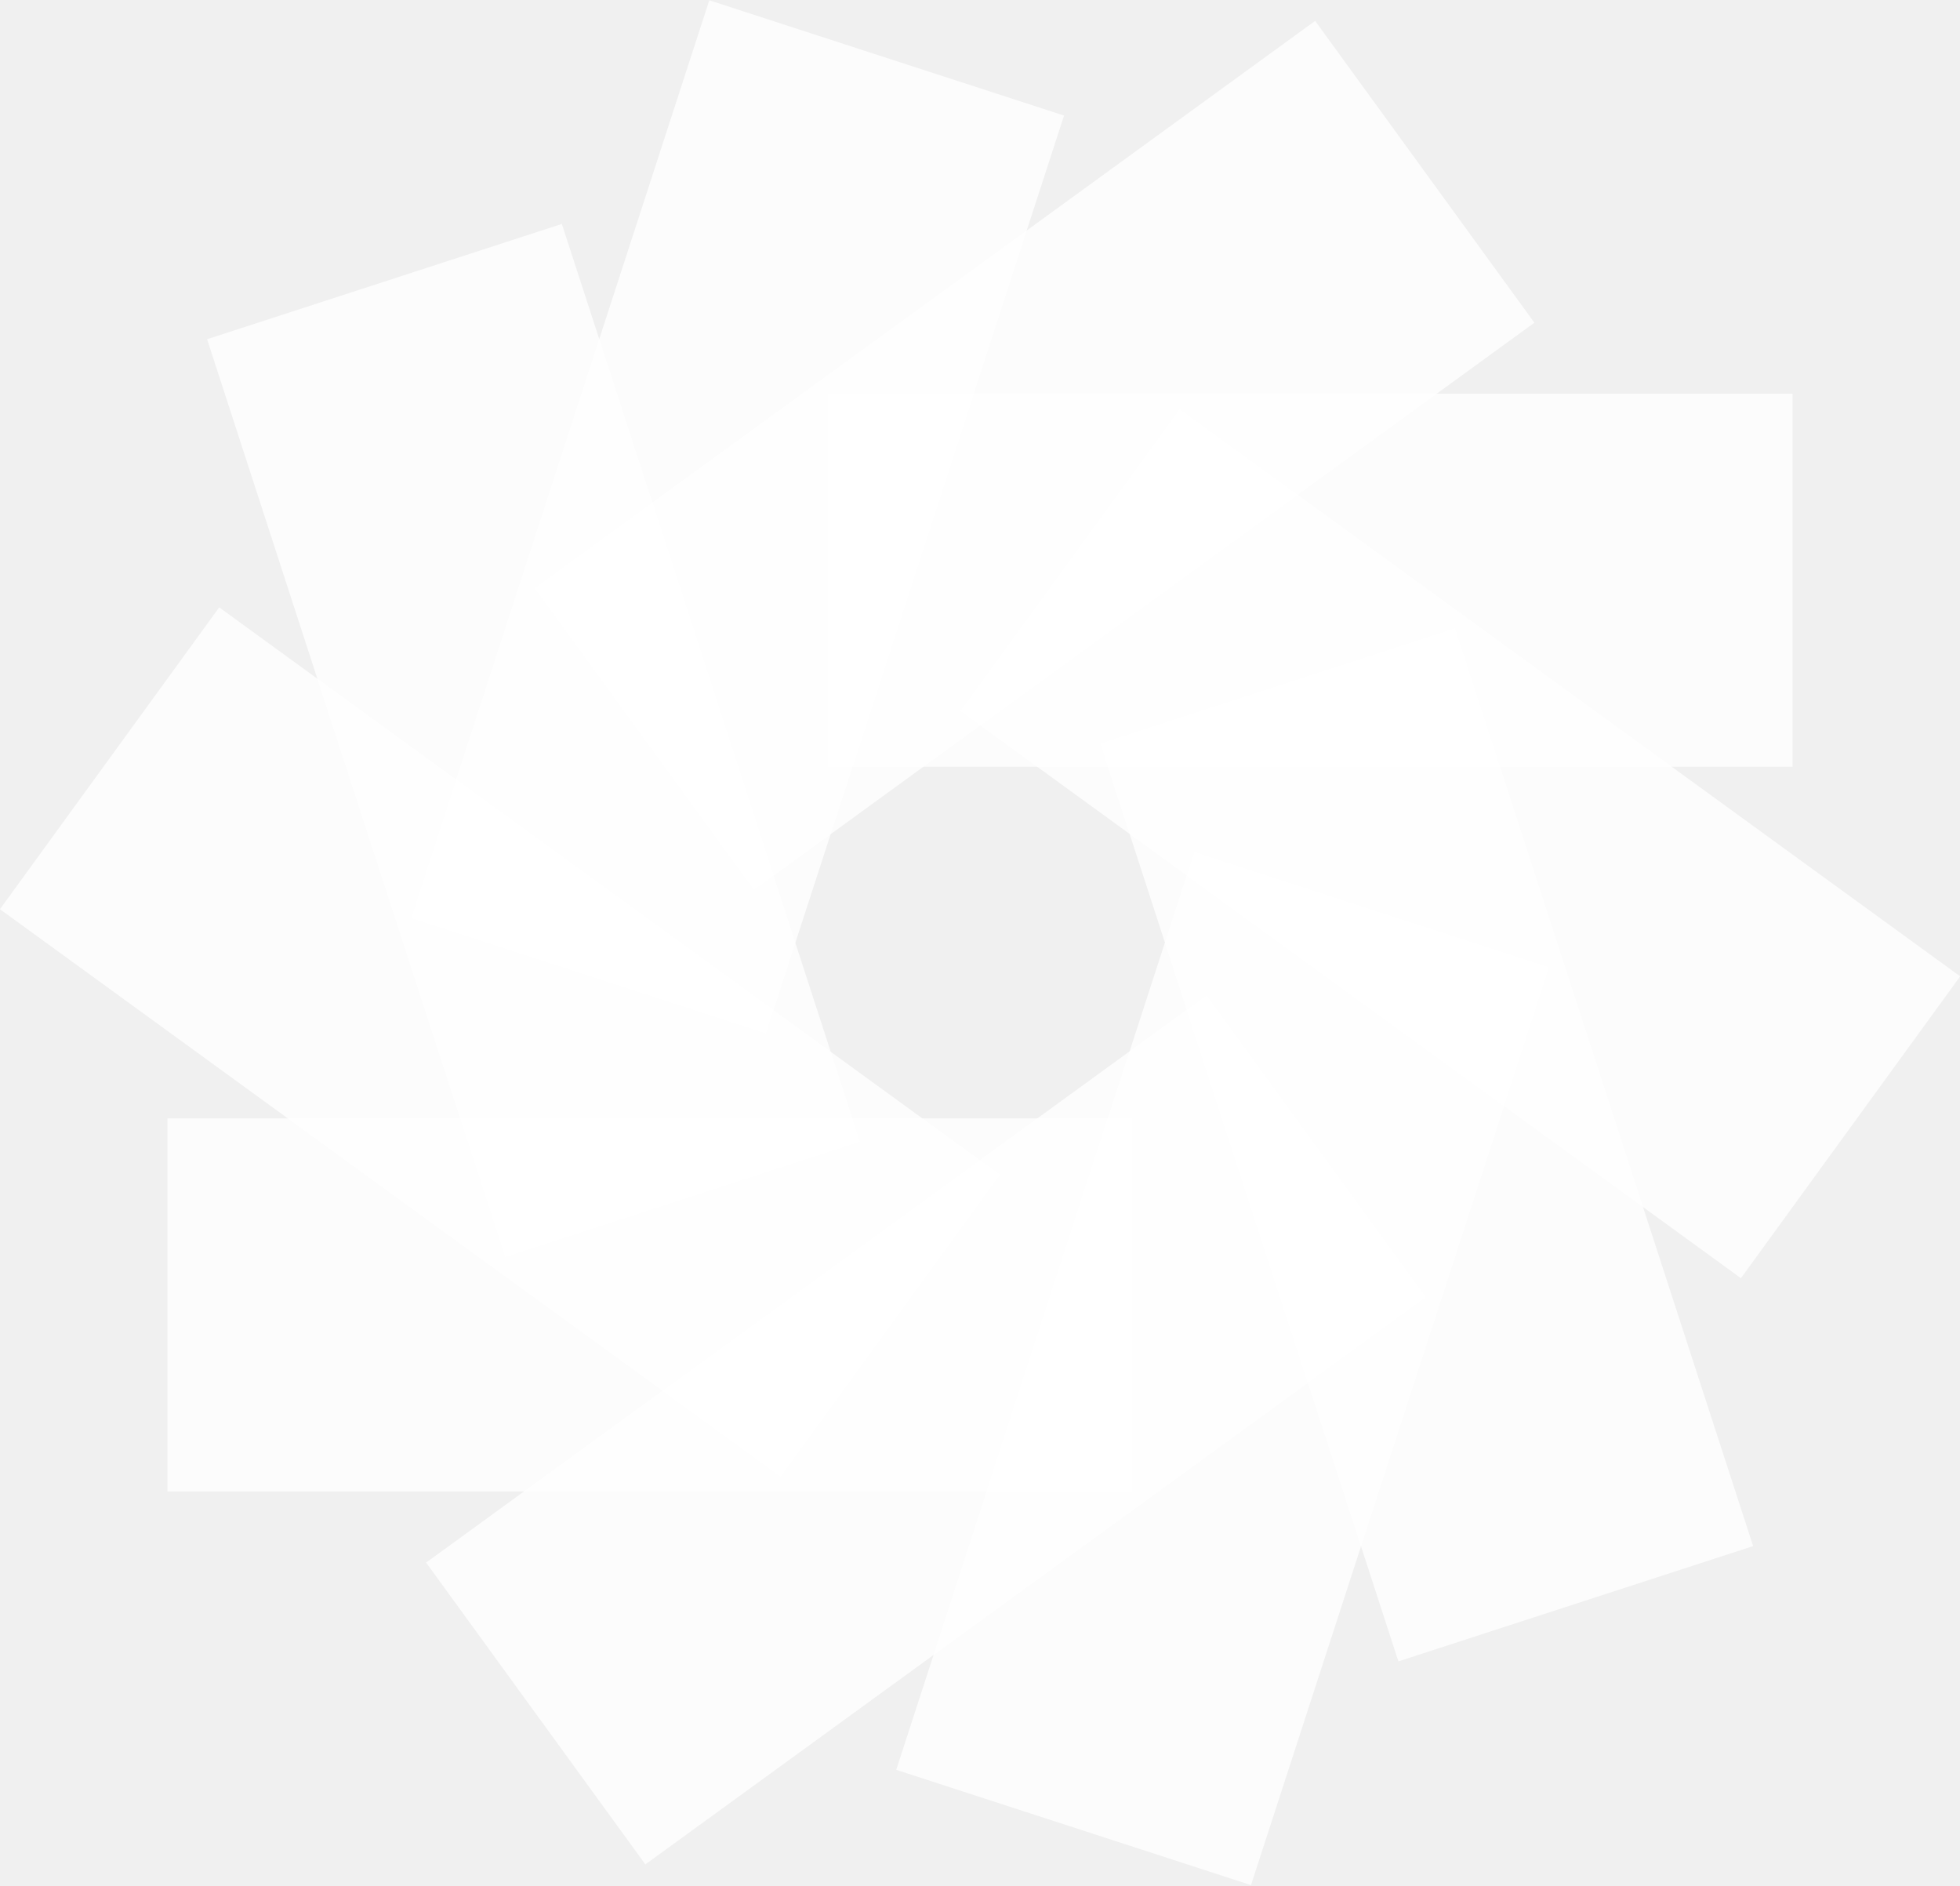
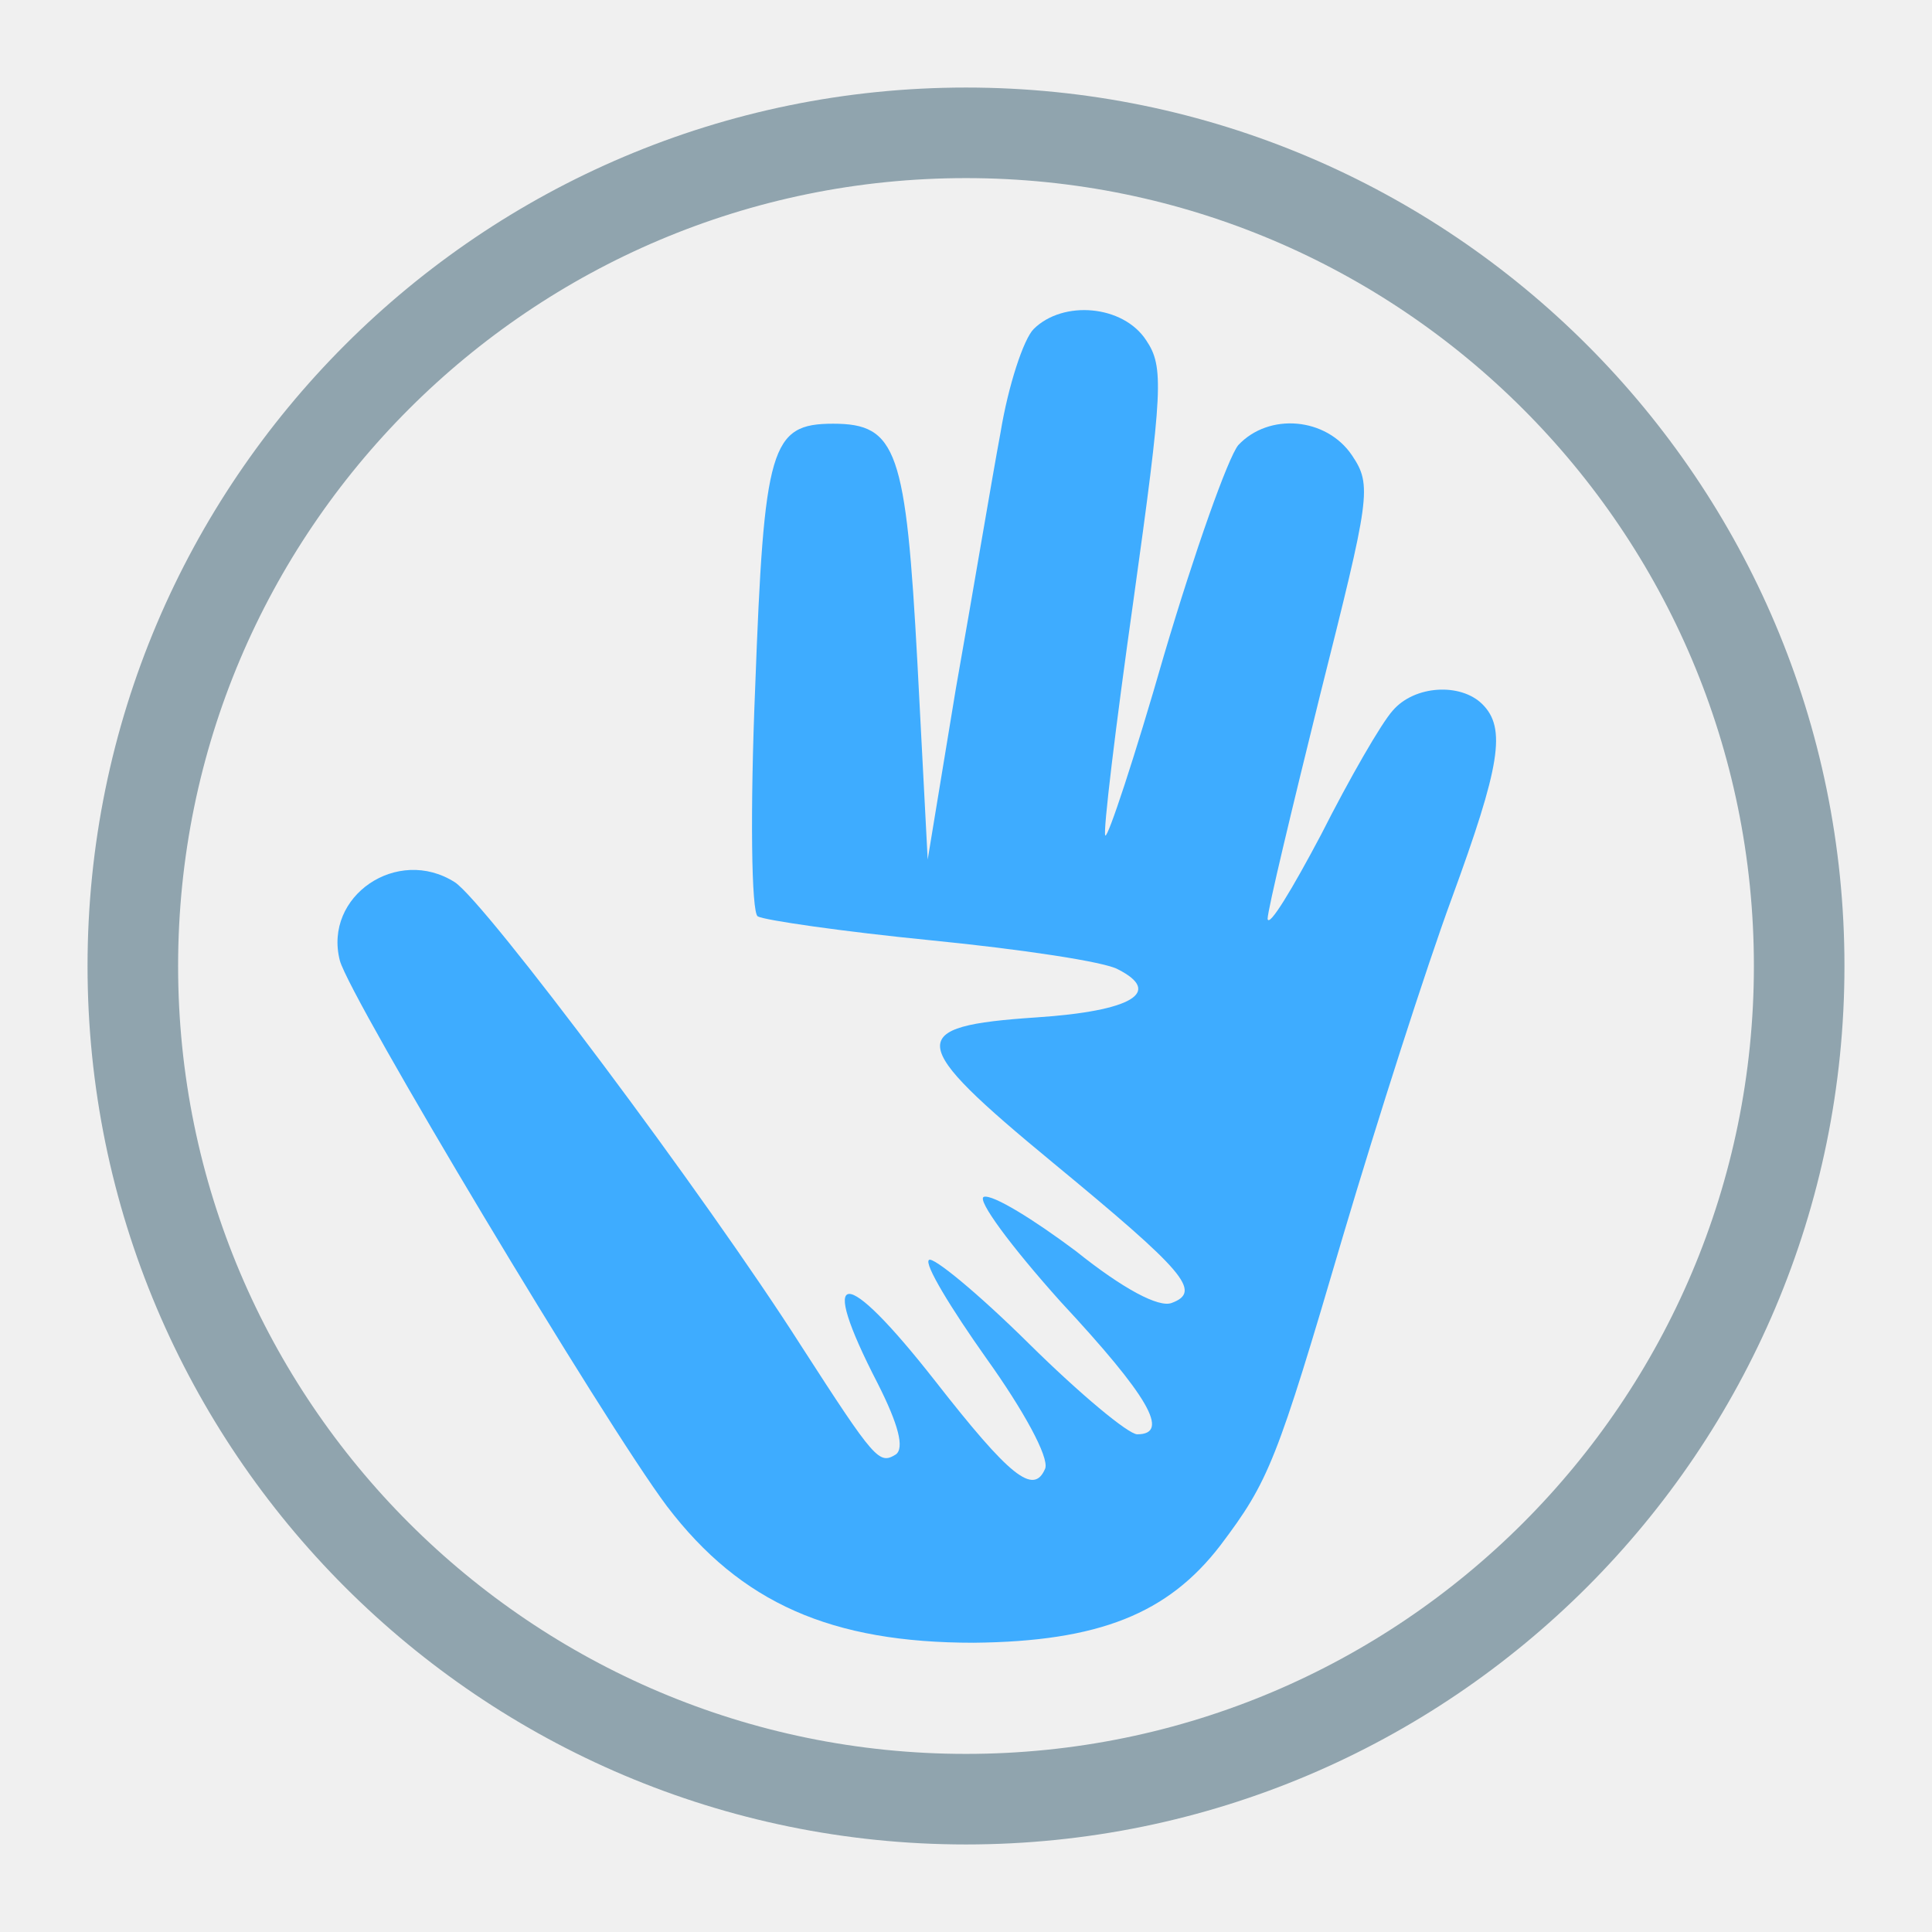
- <svg xmlns="http://www.w3.org/2000/svg" class="logo" version="1.1" x="0" y="0" viewBox="0 0 457.7 440.2" enable-background="new 0 0 457.718 440.164" xml:space="preserve">
+ <svg xmlns="http://www.w3.org/2000/svg" xmlns:xlink="http://www.w3.org/1999/xlink" version="1.1" preserveAspectRatio="xMidYMid meet" viewBox="0 0 640 640" width="640" height="640">
  <defs>
-     <rect x="-71.1" y="-79.9" width="600" height="600" />
+     <path d="M596 320C596 472.33 472.33 596 320 596C167.67 596 44 472.33 44 320C44 167.67 167.67 44 320 44C472.33 44 596 167.67 596 320Z" id="jl4spgs2j" />
+     <path d="M331.44 143.28C328.47 159.19 322.12 197.27 316.62 228.23C316 232 312.9 250.83 307.31 284.73C305.28 245.81 304.15 224.19 303.92 219.86C300.11 149.14 297.15 140.36 275.98 140.36C255.24 140.36 253.12 147.89 250.16 227.81C248.47 268.41 248.89 302.3 251.01 303.56C253.12 304.81 278.95 308.58 308.58 311.51C338.21 314.44 366.15 318.62 370.38 321.13C385.2 328.67 375.04 334.94 343.29 337.03C299.69 339.96 300.11 344.99 348.79 385.16C392.4 421.15 398.32 427.84 388.16 431.61C383.93 433.28 372.08 427.01 356.41 414.45C342.44 403.99 328.9 395.62 325.93 396.46C323.39 397.29 334.82 412.78 351.33 431.19C380.54 462.58 387.74 475.13 376.73 475.13C373.77 475.13 357.68 461.74 340.75 445C323.82 428.26 309 416.13 307.73 417.38C306.04 418.64 314.93 433.28 326.78 450.02C339.06 467.18 347.52 482.66 346.25 486.43C342.44 495.63 334.4 488.94 309.85 457.55C279.37 418.64 270.48 419.05 290.8 458.39C297.57 471.78 299.69 479.73 296.73 481.82C291.22 485.17 289.95 483.92 265.4 445.84C233.65 396.04 160.84 298.95 150.68 292.26C131.63 280.12 107.08 296.86 112.58 318.2C115.97 330.76 200.21 471.36 220.95 498.98C245.5 531.2 275.56 544.18 322.55 544.18C364.03 543.76 386.89 534.55 404.25 511.95C420.34 490.61 422.88 484.34 444.89 409.43C456.32 370.93 472.41 320.71 480.87 297.7C496.96 253.76 499.07 241.21 491.03 233.25C483.84 226.14 468.6 226.98 461.4 235.35C457.59 239.53 447.01 257.94 437.69 276.36C427.96 294.77 420.34 307.32 419.91 304.39C419.91 301.47 427.96 267.99 437.27 230.33C453.78 164.63 454.63 160.86 447.85 150.82C439.39 138.26 420.34 136.59 410.18 147.47C406.79 151.65 395.78 182.62 385.62 216.93C375.89 250.83 367 277.61 366.15 276.78C365.3 275.94 369.54 240.79 375.46 198.94C385.2 129.06 385.62 121.52 379.7 112.74C372.08 101.02 352.18 99.35 342.44 108.97C339.06 112.32 333.98 127.8 331.44 143.28Z" id="d1FPALDWzU" />
  </defs>
-   <clipPath>
-     <use overflow="visible" />
-   </clipPath>
-   <g clip-path="url(#SVGID_2_)">
-     <defs>
-       <rect x="-71.1" y="-79.9" width="600" height="600" />
-     </defs>
-     <clipPath>
-       <use overflow="visible" />
-     </clipPath>
-     <g opacity="0.8" clip-path="url(#SVGID_4_)">
-       <defs>
-         <rect x="39.1" y="261.1" width="225.3" height="87.1" />
-       </defs>
-       <clipPath>
-         <use overflow="visible" />
-       </clipPath>
-       <rect x="39.1" y="261.1" clip-path="url(#SVGID_6_)" fill="#FFFFFF" width="225.3" height="87.1" />
-     </g>
-     <g opacity="0.8" clip-path="url(#SVGID_4_)">
-       <defs>
-         <rect y="141.8" width="233.5" height="202.9" />
-       </defs>
-       <clipPath>
-         <use overflow="visible" />
-       </clipPath>
-       <rect x="4.1" y="199.7" transform="matrix(0.809 0.5878 -0.5878 0.809 165.2552 -22.1691)" clip-path="url(#SVGID_8_)" fill="#FFFFFF" width="225.3" height="87.1" />
-     </g>
-     <g opacity="0.8" clip-path="url(#SVGID_4_)">
-       <defs>
-         <rect x="48.3" y="52.3" width="152.5" height="241.2" />
-       </defs>
-       <clipPath>
-         <use overflow="visible" />
-       </clipPath>
-       <rect x="11.9" y="129.3" transform="matrix(0.309 0.9511 -0.9511 0.309 250.5018 1.0091)" clip-path="url(#SVGID_10_)" fill="#FFFFFF" width="225.3" height="87.1" />
-     </g>
-     <g opacity="0.8" clip-path="url(#SVGID_4_)">
-       <defs>
-         <rect x="96" width="152.5" height="241.2" />
-       </defs>
-       <clipPath>
-         <use overflow="visible" />
-       </clipPath>
-       <rect x="59.6" y="77" transform="matrix(-0.309 0.9511 -0.9511 -0.309 340.126 -5.9108)" clip-path="url(#SVGID_12_)" fill="#FFFFFF" width="225.3" height="87.1" />
-     </g>
-     <g opacity="0.8" clip-path="url(#SVGID_4_)">
-       <defs>
-         <rect x="124.8" y="4.8" width="233.5" height="202.9" />
-       </defs>
-       <clipPath>
-         <use overflow="visible" />
-       </clipPath>
-       <rect x="128.8" y="62.7" transform="matrix(-0.809 0.5878 -0.5878 -0.809 499.3647 50.3579)" clip-path="url(#SVGID_14_)" fill="#FFFFFF" width="225.3" height="87.1" />
-     </g>
-     <g opacity="0.8" clip-path="url(#SVGID_4_)">
-       <defs>
-         <rect x="193.3" y="91.9" width="225.3" height="87.1" />
-       </defs>
-       <clipPath>
-         <use overflow="visible" />
-       </clipPath>
-       <rect x="193.3" y="91.9" clip-path="url(#SVGID_16_)" fill="#FFFFFF" width="225.3" height="87.1" />
-     </g>
-     <g opacity="0.8" clip-path="url(#SVGID_4_)">
-       <defs>
-         <rect x="224.2" y="95.5" width="233.5" height="202.9" />
-       </defs>
-       <clipPath>
-         <use overflow="visible" />
-       </clipPath>
-       <rect x="228.3" y="153.4" transform="matrix(-0.809 -0.5878 0.5878 -0.809 501.0667 556.7014)" clip-path="url(#SVGID_18_)" fill="#FFFFFF" width="225.3" height="87.1" />
-     </g>
-     <g opacity="0.8" clip-path="url(#SVGID_4_)">
-       <defs>
-         <rect x="256.9" y="146.7" width="152.5" height="241.2" />
-       </defs>
-       <clipPath>
-         <use overflow="visible" />
-       </clipPath>
-       <rect x="220.5" y="223.7" transform="matrix(-0.309 -0.9511 0.9511 -0.309 181.9275 666.7085)" clip-path="url(#SVGID_20_)" fill="#FFFFFF" width="225.3" height="87.1" />
-     </g>
-     <g opacity="0.8" clip-path="url(#SVGID_4_)">
-       <defs>
-         <rect x="209.3" y="199" width="152.5" height="241.2" />
-       </defs>
-       <clipPath>
-         <use overflow="visible" />
-       </clipPath>
-       <rect x="172.9" y="276" transform="matrix(0.309 -0.9511 0.9511 0.309 -106.641 492.3453)" clip-path="url(#SVGID_22_)" fill="#FFFFFF" width="225.3" height="87.1" />
-     </g>
-     <g opacity="0.8" clip-path="url(#SVGID_4_)">
-       <defs>
-         <rect x="99.5" y="232.4" width="233.5" height="202.9" />
-       </defs>
-       <clipPath>
-         <use overflow="visible" />
-       </clipPath>
-       <rect x="103.6" y="290.3" transform="matrix(0.809 -0.5878 0.5878 0.809 -154.9439 190.8481)" clip-path="url(#SVGID_24_)" fill="#FFFFFF" width="225.3" height="87.1" />
+   <g>
+     <g>
+       <g>
+         <use xlink:href="#jl4spgs2j" opacity="1" fill="#000000" fill-opacity="0" />
+         <g>
+           <use xlink:href="#jl4spgs2j" opacity="1" fill-opacity="0" stroke="#90a4ae" stroke-width="30" stroke-opacity="1" />
+         </g>
+       </g>
+       <g>
+         <use xlink:href="#d1FPALDWzU" opacity="1" fill="#3eacff" fill-opacity="1" />
+         <g>
+           <use xlink:href="#d1FPALDWzU" opacity="1" fill-opacity="0" stroke="#000000" stroke-width="1" stroke-opacity="0" />
+         </g>
+       </g>
    </g>
  </g>
</svg>
